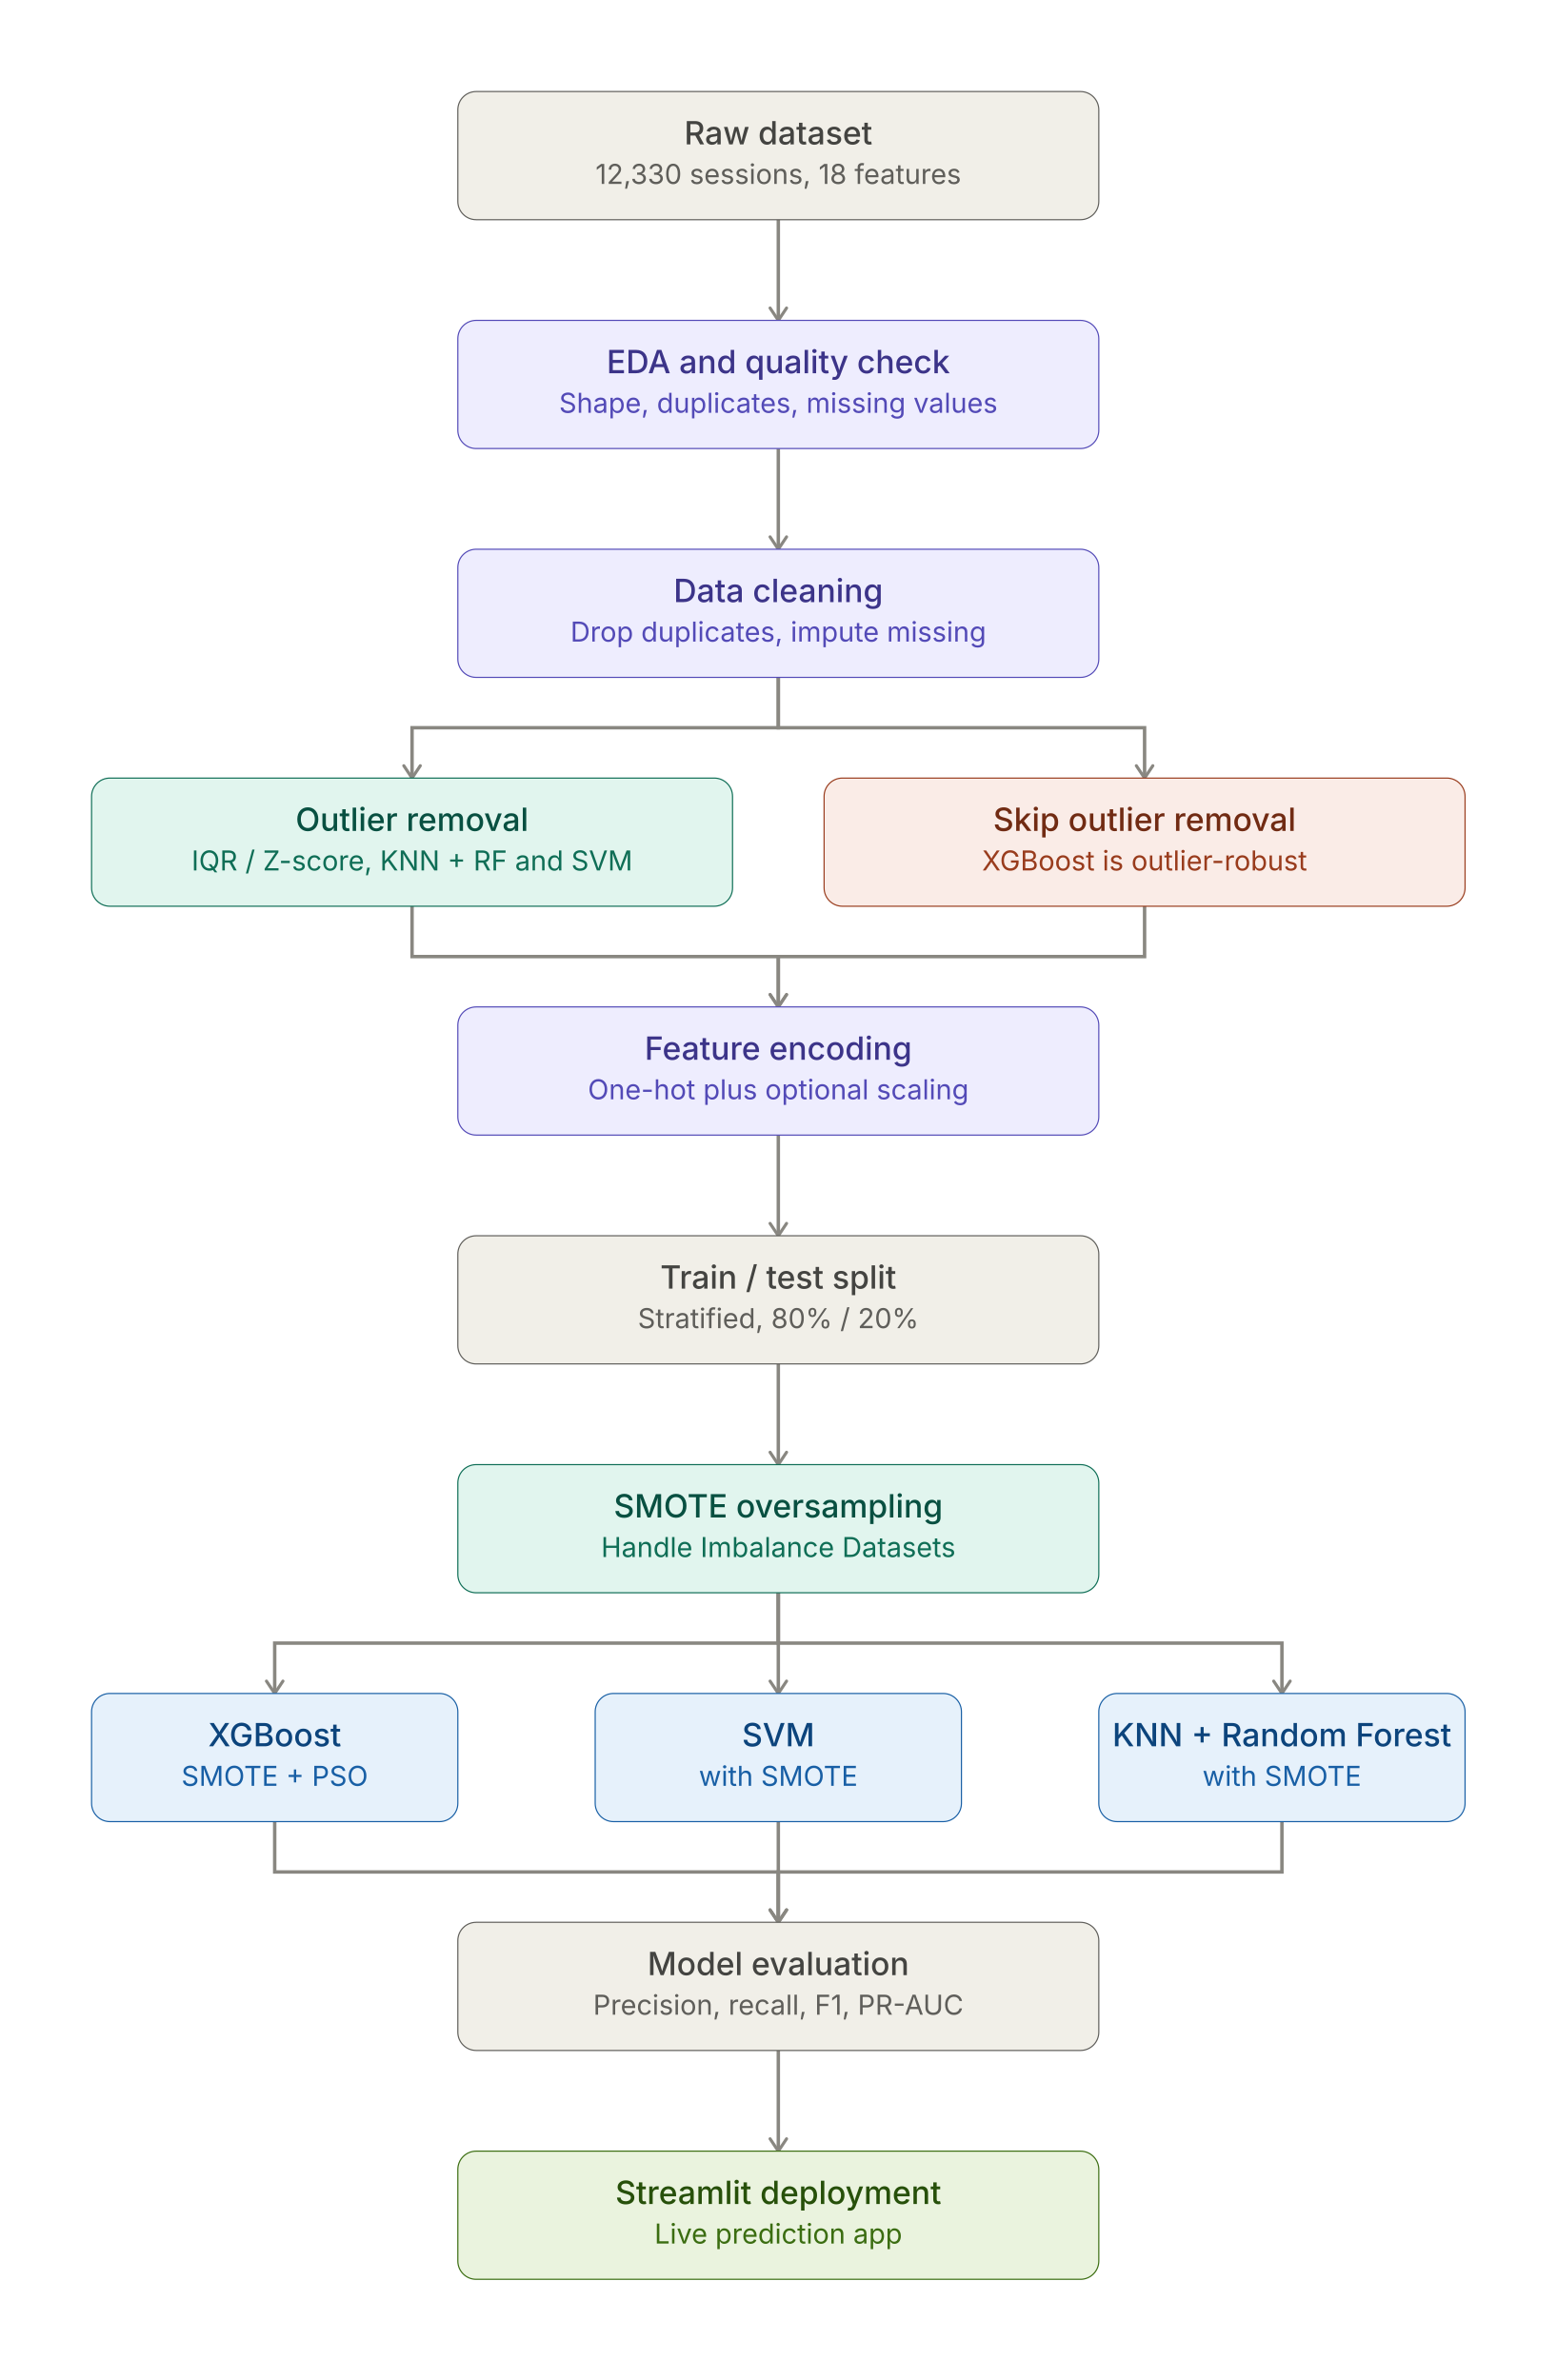
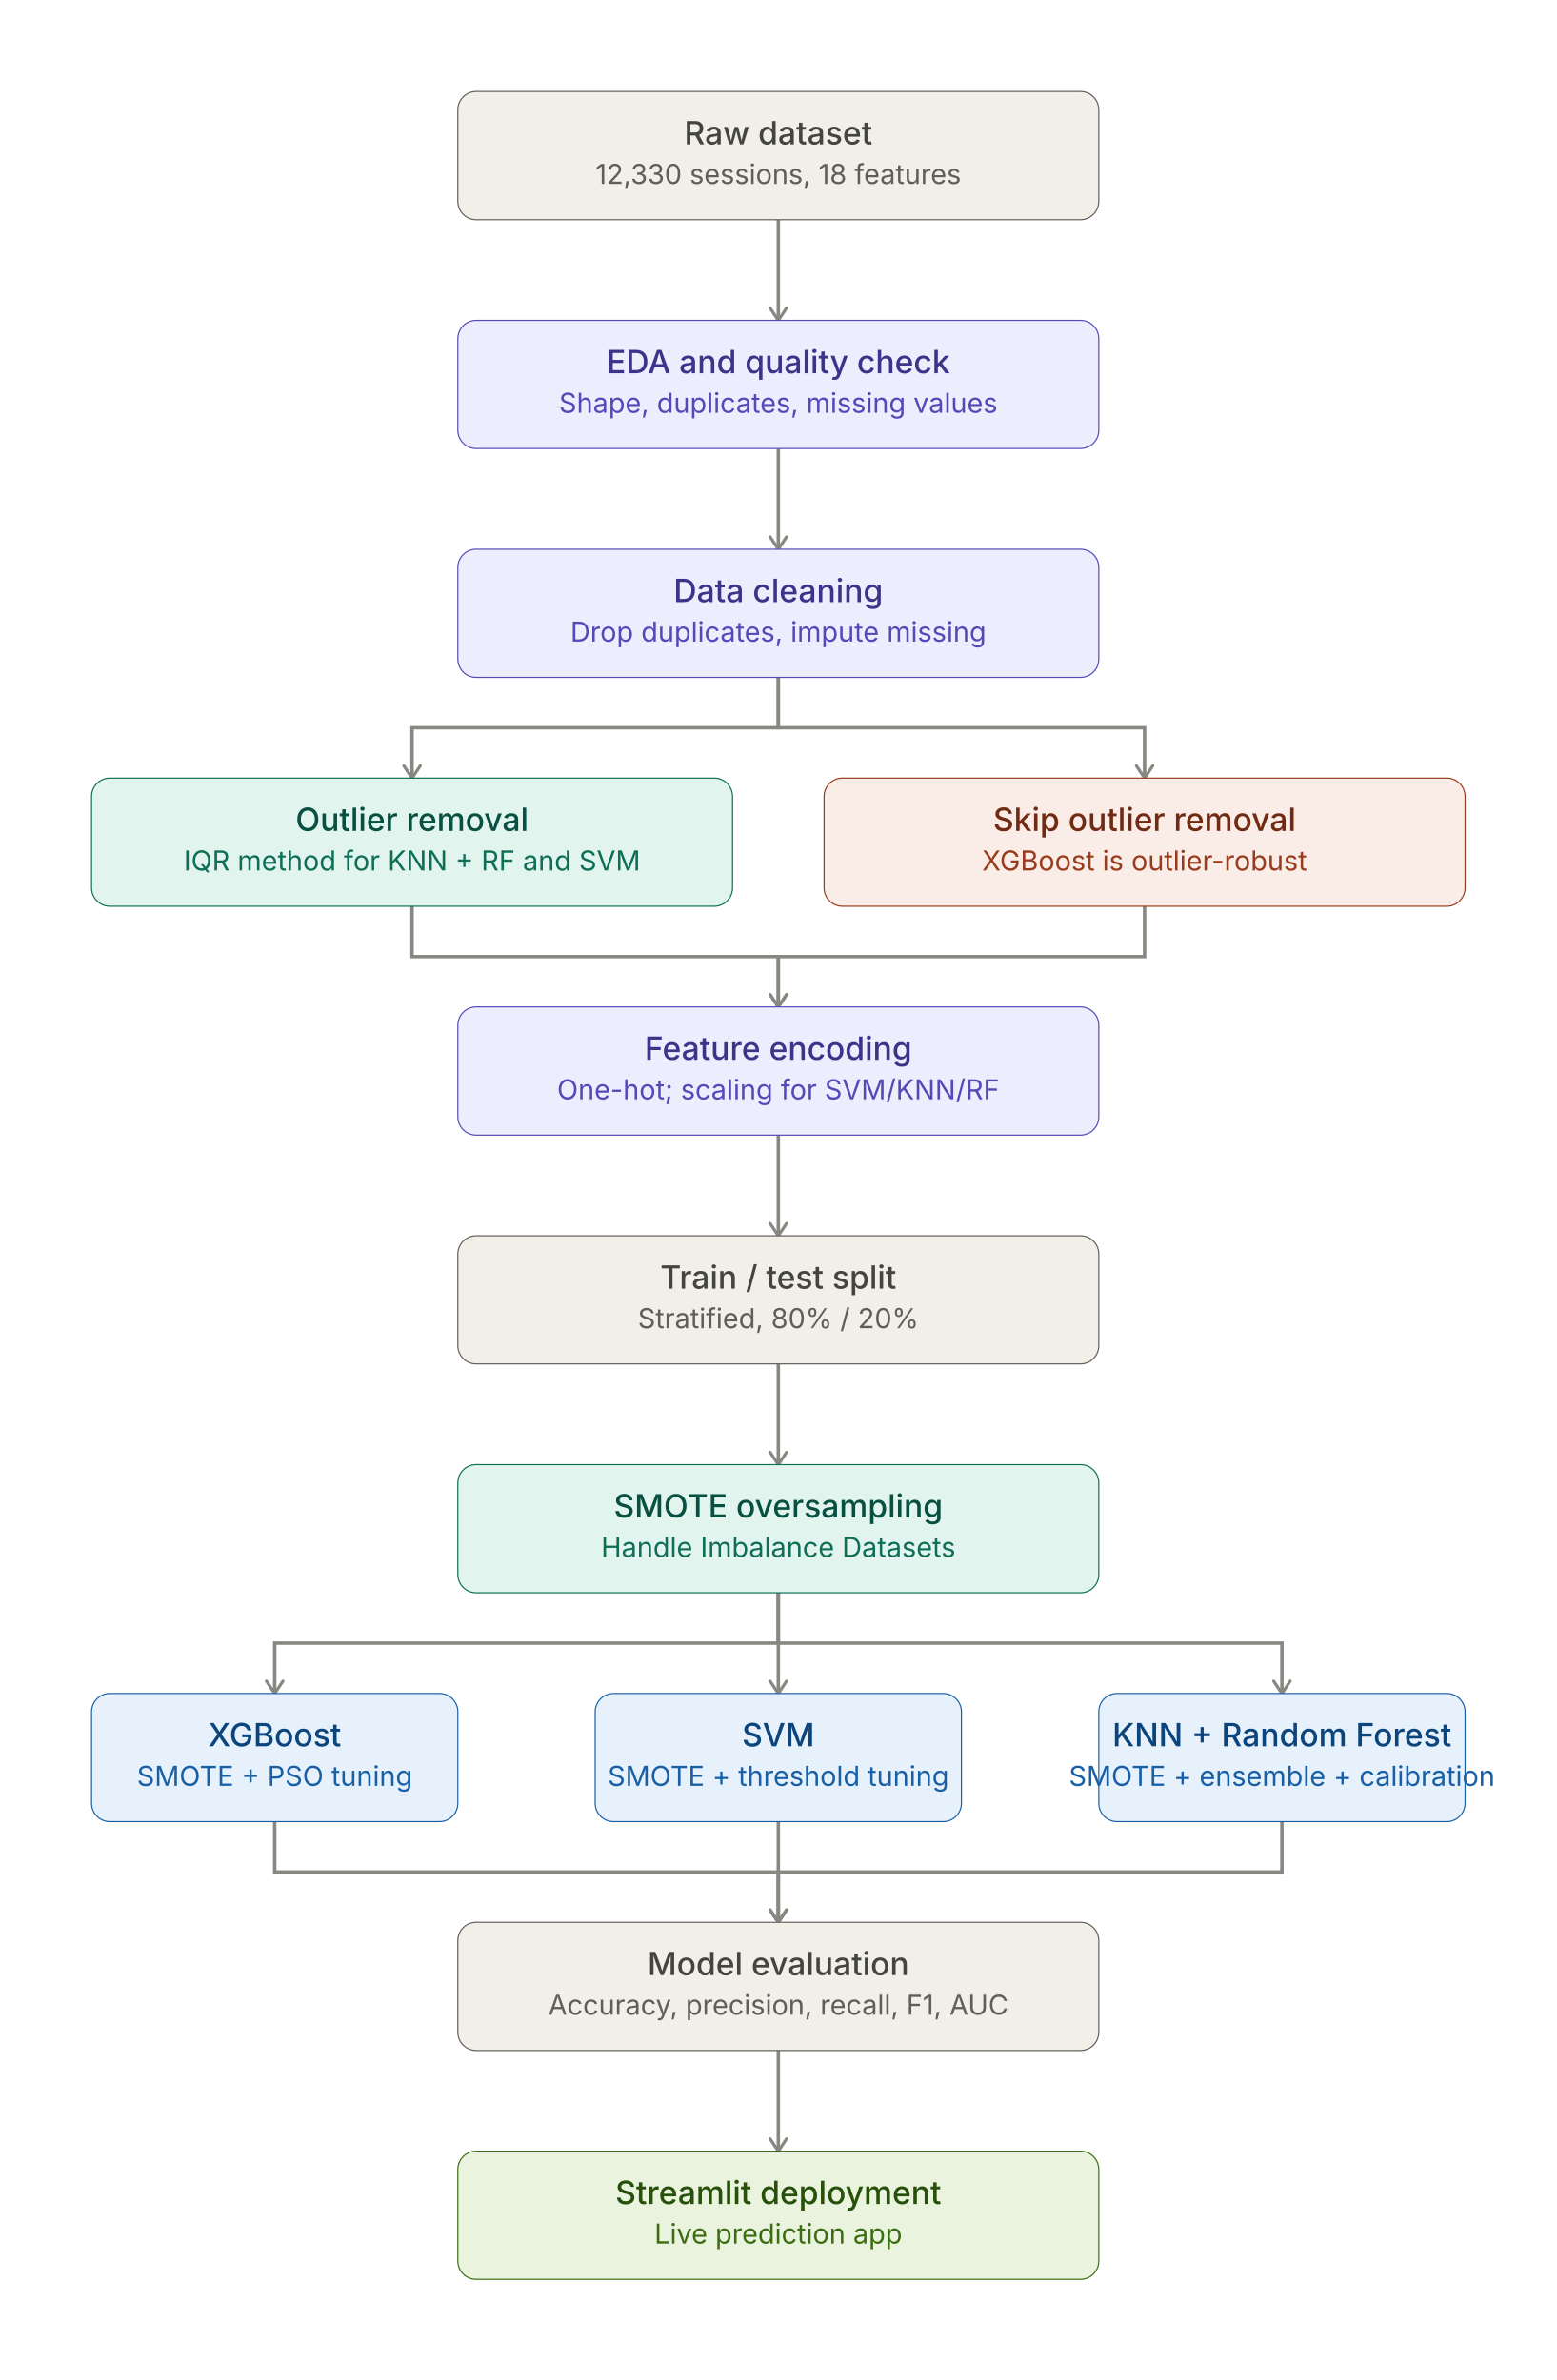
<svg xmlns="http://www.w3.org/2000/svg" width="100%" viewBox="0 0 680 1040" role="img" style="">
  <defs>
    <marker id="arrow" viewBox="0 0 10 10" refX="8" refY="5" markerWidth="6" markerHeight="6" orient="auto-start-reverse">
      <path d="M2 1L8 5L2 9" fill="none" stroke="context-stroke" stroke-width="1.5" stroke-linecap="round" stroke-linejoin="round" />
    </marker>
  </defs>
  <path d="M340,96 L340,140" fill="none" marker-end="url(#arrow)" style="fill:none;stroke:rgb(137, 135, 129);color:rgb(11, 11, 11);stroke-width:1.5px;stroke-linecap:butt;stroke-linejoin:miter;opacity:1;font-family:anthropic-sans, -apple-system, BlinkMacSystemFont, &quot;Segoe UI&quot;, sans-serif;font-size:16px;font-weight:400;text-anchor:start;dominant-baseline:auto" />
  <path d="M340,196 L340,240" fill="none" marker-end="url(#arrow)" style="fill:none;stroke:rgb(137, 135, 129);color:rgb(11, 11, 11);stroke-width:1.5px;stroke-linecap:butt;stroke-linejoin:miter;opacity:1;font-family:anthropic-sans, -apple-system, BlinkMacSystemFont, &quot;Segoe UI&quot;, sans-serif;font-size:16px;font-weight:400;text-anchor:start;dominant-baseline:auto" />
  <path d="M340,296 L340,318 L180,318 L180,340" fill="none" marker-end="url(#arrow)" style="fill:none;stroke:rgb(137, 135, 129);color:rgb(11, 11, 11);stroke-width:1.5px;stroke-linecap:butt;stroke-linejoin:miter;opacity:1;font-family:anthropic-sans, -apple-system, BlinkMacSystemFont, &quot;Segoe UI&quot;, sans-serif;font-size:16px;font-weight:400;text-anchor:start;dominant-baseline:auto" />
  <path d="M340,296 L340,318 L500,318 L500,340" fill="none" marker-end="url(#arrow)" style="fill:none;stroke:rgb(137, 135, 129);color:rgb(11, 11, 11);stroke-width:1.5px;stroke-linecap:butt;stroke-linejoin:miter;opacity:1;font-family:anthropic-sans, -apple-system, BlinkMacSystemFont, &quot;Segoe UI&quot;, sans-serif;font-size:16px;font-weight:400;text-anchor:start;dominant-baseline:auto" />
  <path d="M180,396 L180,418 L340,418 L340,440" fill="none" marker-end="url(#arrow)" style="fill:none;stroke:rgb(137, 135, 129);color:rgb(11, 11, 11);stroke-width:1.5px;stroke-linecap:butt;stroke-linejoin:miter;opacity:1;font-family:anthropic-sans, -apple-system, BlinkMacSystemFont, &quot;Segoe UI&quot;, sans-serif;font-size:16px;font-weight:400;text-anchor:start;dominant-baseline:auto" />
  <path d="M500,396 L500,418 L340,418 L340,440" fill="none" marker-end="url(#arrow)" style="fill:none;stroke:rgb(137, 135, 129);color:rgb(11, 11, 11);stroke-width:1.5px;stroke-linecap:butt;stroke-linejoin:miter;opacity:1;font-family:anthropic-sans, -apple-system, BlinkMacSystemFont, &quot;Segoe UI&quot;, sans-serif;font-size:16px;font-weight:400;text-anchor:start;dominant-baseline:auto" />
  <path d="M340,496 L340,540" fill="none" marker-end="url(#arrow)" style="fill:none;stroke:rgb(137, 135, 129);color:rgb(11, 11, 11);stroke-width:1.5px;stroke-linecap:butt;stroke-linejoin:miter;opacity:1;font-family:anthropic-sans, -apple-system, BlinkMacSystemFont, &quot;Segoe UI&quot;, sans-serif;font-size:16px;font-weight:400;text-anchor:start;dominant-baseline:auto" />
  <path d="M340,596 L340,640" fill="none" marker-end="url(#arrow)" style="fill:none;stroke:rgb(137, 135, 129);color:rgb(11, 11, 11);stroke-width:1.5px;stroke-linecap:butt;stroke-linejoin:miter;opacity:1;font-family:anthropic-sans, -apple-system, BlinkMacSystemFont, &quot;Segoe UI&quot;, sans-serif;font-size:16px;font-weight:400;text-anchor:start;dominant-baseline:auto" />
  <path d="M340,696 L340,718 L120,718 L120,740" fill="none" marker-end="url(#arrow)" style="fill:none;stroke:rgb(137, 135, 129);color:rgb(11, 11, 11);stroke-width:1.5px;stroke-linecap:butt;stroke-linejoin:miter;opacity:1;font-family:anthropic-sans, -apple-system, BlinkMacSystemFont, &quot;Segoe UI&quot;, sans-serif;font-size:16px;font-weight:400;text-anchor:start;dominant-baseline:auto" />
  <path d="M340,696 L340,740" fill="none" marker-end="url(#arrow)" style="fill:none;stroke:rgb(137, 135, 129);color:rgb(11, 11, 11);stroke-width:1.5px;stroke-linecap:butt;stroke-linejoin:miter;opacity:1;font-family:anthropic-sans, -apple-system, BlinkMacSystemFont, &quot;Segoe UI&quot;, sans-serif;font-size:16px;font-weight:400;text-anchor:start;dominant-baseline:auto" />
  <path d="M340,696 L340,718 L560,718 L560,740" fill="none" marker-end="url(#arrow)" style="fill:none;stroke:rgb(137, 135, 129);color:rgb(11, 11, 11);stroke-width:1.5px;stroke-linecap:butt;stroke-linejoin:miter;opacity:1;font-family:anthropic-sans, -apple-system, BlinkMacSystemFont, &quot;Segoe UI&quot;, sans-serif;font-size:16px;font-weight:400;text-anchor:start;dominant-baseline:auto" />
  <path d="M120,796 L120,818 L340,818 L340,840" fill="none" marker-end="url(#arrow)" style="fill:none;stroke:rgb(137, 135, 129);color:rgb(11, 11, 11);stroke-width:1.5px;stroke-linecap:butt;stroke-linejoin:miter;opacity:1;font-family:anthropic-sans, -apple-system, BlinkMacSystemFont, &quot;Segoe UI&quot;, sans-serif;font-size:16px;font-weight:400;text-anchor:start;dominant-baseline:auto" />
  <path d="M340,796 L340,840" fill="none" marker-end="url(#arrow)" style="fill:none;stroke:rgb(137, 135, 129);color:rgb(11, 11, 11);stroke-width:1.5px;stroke-linecap:butt;stroke-linejoin:miter;opacity:1;font-family:anthropic-sans, -apple-system, BlinkMacSystemFont, &quot;Segoe UI&quot;, sans-serif;font-size:16px;font-weight:400;text-anchor:start;dominant-baseline:auto" />
  <path d="M560,796 L560,818 L340,818 L340,840" fill="none" marker-end="url(#arrow)" style="fill:none;stroke:rgb(137, 135, 129);color:rgb(11, 11, 11);stroke-width:1.5px;stroke-linecap:butt;stroke-linejoin:miter;opacity:1;font-family:anthropic-sans, -apple-system, BlinkMacSystemFont, &quot;Segoe UI&quot;, sans-serif;font-size:16px;font-weight:400;text-anchor:start;dominant-baseline:auto" />
  <path d="M340,896 L340,940" fill="none" marker-end="url(#arrow)" style="fill:none;stroke:rgb(137, 135, 129);color:rgb(11, 11, 11);stroke-width:1.5px;stroke-linecap:butt;stroke-linejoin:miter;opacity:1;font-family:anthropic-sans, -apple-system, BlinkMacSystemFont, &quot;Segoe UI&quot;, sans-serif;font-size:16px;font-weight:400;text-anchor:start;dominant-baseline:auto" />
  <g style="fill:rgb(0, 0, 0);stroke:none;color:rgb(11, 11, 11);stroke-width:1px;stroke-linecap:butt;stroke-linejoin:miter;opacity:1;font-family:anthropic-sans, -apple-system, BlinkMacSystemFont, &quot;Segoe UI&quot;, sans-serif;font-size:16px;font-weight:400;text-anchor:start;dominant-baseline:auto">
    <rect x="200" y="40" width="280" height="56" rx="8" stroke-width="0.5" style="fill:rgb(241, 239, 232);stroke:rgb(95, 94, 90);color:rgb(11, 11, 11);stroke-width:0.5px;stroke-linecap:butt;stroke-linejoin:miter;opacity:1;font-family:anthropic-sans, -apple-system, BlinkMacSystemFont, &quot;Segoe UI&quot;, sans-serif;font-size:16px;font-weight:400;text-anchor:start;dominant-baseline:auto" />
    <text x="340" y="58" text-anchor="middle" dominant-baseline="central" style="fill:rgb(68, 68, 65);stroke:none;color:rgb(11, 11, 11);stroke-width:1px;stroke-linecap:butt;stroke-linejoin:miter;opacity:1;font-family:anthropic-sans, -apple-system, BlinkMacSystemFont, &quot;Segoe UI&quot;, sans-serif;font-size:14px;font-weight:500;text-anchor:middle;dominant-baseline:central">Raw dataset</text>
    <text x="340" y="76" text-anchor="middle" dominant-baseline="central" style="fill:rgb(95, 94, 90);stroke:none;color:rgb(11, 11, 11);stroke-width:1px;stroke-linecap:butt;stroke-linejoin:miter;opacity:1;font-family:anthropic-sans, -apple-system, BlinkMacSystemFont, &quot;Segoe UI&quot;, sans-serif;font-size:12px;font-weight:400;text-anchor:middle;dominant-baseline:central">12,330 sessions, 18 features</text>
  </g>
  <g style="fill:rgb(0, 0, 0);stroke:none;color:rgb(11, 11, 11);stroke-width:1px;stroke-linecap:butt;stroke-linejoin:miter;opacity:1;font-family:anthropic-sans, -apple-system, BlinkMacSystemFont, &quot;Segoe UI&quot;, sans-serif;font-size:16px;font-weight:400;text-anchor:start;dominant-baseline:auto">
    <rect x="200" y="140" width="280" height="56" rx="8" stroke-width="0.5" style="fill:rgb(238, 237, 254);stroke:rgb(83, 74, 183);color:rgb(11, 11, 11);stroke-width:0.5px;stroke-linecap:butt;stroke-linejoin:miter;opacity:1;font-family:anthropic-sans, -apple-system, BlinkMacSystemFont, &quot;Segoe UI&quot;, sans-serif;font-size:16px;font-weight:400;text-anchor:start;dominant-baseline:auto" />
    <text x="340" y="158" text-anchor="middle" dominant-baseline="central" style="fill:rgb(60, 52, 137);stroke:none;color:rgb(11, 11, 11);stroke-width:1px;stroke-linecap:butt;stroke-linejoin:miter;opacity:1;font-family:anthropic-sans, -apple-system, BlinkMacSystemFont, &quot;Segoe UI&quot;, sans-serif;font-size:14px;font-weight:500;text-anchor:middle;dominant-baseline:central">EDA and quality check</text>
    <text x="340" y="176" text-anchor="middle" dominant-baseline="central" style="fill:rgb(83, 74, 183);stroke:none;color:rgb(11, 11, 11);stroke-width:1px;stroke-linecap:butt;stroke-linejoin:miter;opacity:1;font-family:anthropic-sans, -apple-system, BlinkMacSystemFont, &quot;Segoe UI&quot;, sans-serif;font-size:12px;font-weight:400;text-anchor:middle;dominant-baseline:central">Shape, duplicates, missing values</text>
  </g>
  <g style="fill:rgb(0, 0, 0);stroke:none;color:rgb(11, 11, 11);stroke-width:1px;stroke-linecap:butt;stroke-linejoin:miter;opacity:1;font-family:anthropic-sans, -apple-system, BlinkMacSystemFont, &quot;Segoe UI&quot;, sans-serif;font-size:16px;font-weight:400;text-anchor:start;dominant-baseline:auto">
    <rect x="200" y="240" width="280" height="56" rx="8" stroke-width="0.5" style="fill:rgb(238, 237, 254);stroke:rgb(83, 74, 183);color:rgb(11, 11, 11);stroke-width:0.5px;stroke-linecap:butt;stroke-linejoin:miter;opacity:1;font-family:anthropic-sans, -apple-system, BlinkMacSystemFont, &quot;Segoe UI&quot;, sans-serif;font-size:16px;font-weight:400;text-anchor:start;dominant-baseline:auto" />
    <text x="340" y="258" text-anchor="middle" dominant-baseline="central" style="fill:rgb(60, 52, 137);stroke:none;color:rgb(11, 11, 11);stroke-width:1px;stroke-linecap:butt;stroke-linejoin:miter;opacity:1;font-family:anthropic-sans, -apple-system, BlinkMacSystemFont, &quot;Segoe UI&quot;, sans-serif;font-size:14px;font-weight:500;text-anchor:middle;dominant-baseline:central">Data cleaning</text>
    <text x="340" y="276" text-anchor="middle" dominant-baseline="central" style="fill:rgb(83, 74, 183);stroke:none;color:rgb(11, 11, 11);stroke-width:1px;stroke-linecap:butt;stroke-linejoin:miter;opacity:1;font-family:anthropic-sans, -apple-system, BlinkMacSystemFont, &quot;Segoe UI&quot;, sans-serif;font-size:12px;font-weight:400;text-anchor:middle;dominant-baseline:central">Drop duplicates, impute missing</text>
  </g>
  <g style="fill:rgb(0, 0, 0);stroke:none;color:rgb(11, 11, 11);stroke-width:1px;stroke-linecap:butt;stroke-linejoin:miter;opacity:1;font-family:anthropic-sans, -apple-system, BlinkMacSystemFont, &quot;Segoe UI&quot;, sans-serif;font-size:16px;font-weight:400;text-anchor:start;dominant-baseline:auto">
    <rect x="40" y="340" width="280" height="56" rx="8" stroke-width="0.5" style="fill:rgb(225, 245, 238);stroke:rgb(15, 110, 86);color:rgb(11, 11, 11);stroke-width:0.5px;stroke-linecap:butt;stroke-linejoin:miter;opacity:1;font-family:anthropic-sans, -apple-system, BlinkMacSystemFont, &quot;Segoe UI&quot;, sans-serif;font-size:16px;font-weight:400;text-anchor:start;dominant-baseline:auto" />
    <text x="180" y="358" text-anchor="middle" dominant-baseline="central" style="fill:rgb(8, 80, 65);stroke:none;color:rgb(11, 11, 11);stroke-width:1px;stroke-linecap:butt;stroke-linejoin:miter;opacity:1;font-family:anthropic-sans, -apple-system, BlinkMacSystemFont, &quot;Segoe UI&quot;, sans-serif;font-size:14px;font-weight:500;text-anchor:middle;dominant-baseline:central">Outlier removal</text>
-     <text x="180" y="376" text-anchor="middle" dominant-baseline="central" style="fill:rgb(15, 110, 86);stroke:none;color:rgb(11, 11, 11);stroke-width:1px;stroke-linecap:butt;stroke-linejoin:miter;opacity:1;font-family:anthropic-sans, -apple-system, BlinkMacSystemFont, &quot;Segoe UI&quot;, sans-serif;font-size:12px;font-weight:400;text-anchor:middle;dominant-baseline:central">IQR / Z-score, KNN + RF and SVM</text>
+     <text x="180" y="376" text-anchor="middle" dominant-baseline="central" style="fill:rgb(15, 110, 86);stroke:none;color:rgb(11, 11, 11);stroke-width:1px;stroke-linecap:butt;stroke-linejoin:miter;opacity:1;font-family:anthropic-sans, -apple-system, BlinkMacSystemFont, &quot;Segoe UI&quot;, sans-serif;font-size:12px;font-weight:400;text-anchor:middle;dominant-baseline:central">IQR method for KNN + RF and SVM</text>
  </g>
  <g style="fill:rgb(0, 0, 0);stroke:none;color:rgb(11, 11, 11);stroke-width:1px;stroke-linecap:butt;stroke-linejoin:miter;opacity:1;font-family:anthropic-sans, -apple-system, BlinkMacSystemFont, &quot;Segoe UI&quot;, sans-serif;font-size:16px;font-weight:400;text-anchor:start;dominant-baseline:auto">
    <rect x="360" y="340" width="280" height="56" rx="8" stroke-width="0.5" style="fill:rgb(250, 236, 231);stroke:rgb(153, 60, 29);color:rgb(11, 11, 11);stroke-width:0.5px;stroke-linecap:butt;stroke-linejoin:miter;opacity:1;font-family:anthropic-sans, -apple-system, BlinkMacSystemFont, &quot;Segoe UI&quot;, sans-serif;font-size:16px;font-weight:400;text-anchor:start;dominant-baseline:auto" />
    <text x="500" y="358" text-anchor="middle" dominant-baseline="central" style="fill:rgb(113, 43, 19);stroke:none;color:rgb(11, 11, 11);stroke-width:1px;stroke-linecap:butt;stroke-linejoin:miter;opacity:1;font-family:anthropic-sans, -apple-system, BlinkMacSystemFont, &quot;Segoe UI&quot;, sans-serif;font-size:14px;font-weight:500;text-anchor:middle;dominant-baseline:central">Skip outlier removal</text>
    <text x="500" y="376" text-anchor="middle" dominant-baseline="central" style="fill:rgb(153, 60, 29);stroke:none;color:rgb(11, 11, 11);stroke-width:1px;stroke-linecap:butt;stroke-linejoin:miter;opacity:1;font-family:anthropic-sans, -apple-system, BlinkMacSystemFont, &quot;Segoe UI&quot;, sans-serif;font-size:12px;font-weight:400;text-anchor:middle;dominant-baseline:central">XGBoost is outlier-robust</text>
  </g>
  <g style="fill:rgb(0, 0, 0);stroke:none;color:rgb(11, 11, 11);stroke-width:1px;stroke-linecap:butt;stroke-linejoin:miter;opacity:1;font-family:anthropic-sans, -apple-system, BlinkMacSystemFont, &quot;Segoe UI&quot;, sans-serif;font-size:16px;font-weight:400;text-anchor:start;dominant-baseline:auto">
    <rect x="200" y="440" width="280" height="56" rx="8" stroke-width="0.5" style="fill:rgb(238, 237, 254);stroke:rgb(83, 74, 183);color:rgb(11, 11, 11);stroke-width:0.5px;stroke-linecap:butt;stroke-linejoin:miter;opacity:1;font-family:anthropic-sans, -apple-system, BlinkMacSystemFont, &quot;Segoe UI&quot;, sans-serif;font-size:16px;font-weight:400;text-anchor:start;dominant-baseline:auto" />
    <text x="340" y="458" text-anchor="middle" dominant-baseline="central" style="fill:rgb(60, 52, 137);stroke:none;color:rgb(11, 11, 11);stroke-width:1px;stroke-linecap:butt;stroke-linejoin:miter;opacity:1;font-family:anthropic-sans, -apple-system, BlinkMacSystemFont, &quot;Segoe UI&quot;, sans-serif;font-size:14px;font-weight:500;text-anchor:middle;dominant-baseline:central">Feature encoding</text>
-     <text x="340" y="476" text-anchor="middle" dominant-baseline="central" style="fill:rgb(83, 74, 183);stroke:none;color:rgb(11, 11, 11);stroke-width:1px;stroke-linecap:butt;stroke-linejoin:miter;opacity:1;font-family:anthropic-sans, -apple-system, BlinkMacSystemFont, &quot;Segoe UI&quot;, sans-serif;font-size:12px;font-weight:400;text-anchor:middle;dominant-baseline:central">One-hot plus optional scaling</text>
+     <text x="340" y="476" text-anchor="middle" dominant-baseline="central" style="fill:rgb(83, 74, 183);stroke:none;color:rgb(11, 11, 11);stroke-width:1px;stroke-linecap:butt;stroke-linejoin:miter;opacity:1;font-family:anthropic-sans, -apple-system, BlinkMacSystemFont, &quot;Segoe UI&quot;, sans-serif;font-size:12px;font-weight:400;text-anchor:middle;dominant-baseline:central">One-hot; scaling for SVM/KNN/RF</text>
  </g>
  <g style="fill:rgb(0, 0, 0);stroke:none;color:rgb(11, 11, 11);stroke-width:1px;stroke-linecap:butt;stroke-linejoin:miter;opacity:1;font-family:anthropic-sans, -apple-system, BlinkMacSystemFont, &quot;Segoe UI&quot;, sans-serif;font-size:16px;font-weight:400;text-anchor:start;dominant-baseline:auto">
    <rect x="200" y="540" width="280" height="56" rx="8" stroke-width="0.5" style="fill:rgb(241, 239, 232);stroke:rgb(95, 94, 90);color:rgb(11, 11, 11);stroke-width:0.5px;stroke-linecap:butt;stroke-linejoin:miter;opacity:1;font-family:anthropic-sans, -apple-system, BlinkMacSystemFont, &quot;Segoe UI&quot;, sans-serif;font-size:16px;font-weight:400;text-anchor:start;dominant-baseline:auto" />
    <text x="340" y="558" text-anchor="middle" dominant-baseline="central" style="fill:rgb(68, 68, 65);stroke:none;color:rgb(11, 11, 11);stroke-width:1px;stroke-linecap:butt;stroke-linejoin:miter;opacity:1;font-family:anthropic-sans, -apple-system, BlinkMacSystemFont, &quot;Segoe UI&quot;, sans-serif;font-size:14px;font-weight:500;text-anchor:middle;dominant-baseline:central">Train / test split</text>
    <text x="340" y="576" text-anchor="middle" dominant-baseline="central" style="fill:rgb(95, 94, 90);stroke:none;color:rgb(11, 11, 11);stroke-width:1px;stroke-linecap:butt;stroke-linejoin:miter;opacity:1;font-family:anthropic-sans, -apple-system, BlinkMacSystemFont, &quot;Segoe UI&quot;, sans-serif;font-size:12px;font-weight:400;text-anchor:middle;dominant-baseline:central">Stratified, 80% / 20%</text>
  </g>
  <g style="fill:rgb(0, 0, 0);stroke:none;color:rgb(11, 11, 11);stroke-width:1px;stroke-linecap:butt;stroke-linejoin:miter;opacity:1;font-family:anthropic-sans, -apple-system, BlinkMacSystemFont, &quot;Segoe UI&quot;, sans-serif;font-size:16px;font-weight:400;text-anchor:start;dominant-baseline:auto">
    <rect x="200" y="640" width="280" height="56" rx="8" stroke-width="0.5" style="fill:rgb(225, 245, 238);stroke:rgb(15, 110, 86);color:rgb(11, 11, 11);stroke-width:0.5px;stroke-linecap:butt;stroke-linejoin:miter;opacity:1;font-family:anthropic-sans, -apple-system, BlinkMacSystemFont, &quot;Segoe UI&quot;, sans-serif;font-size:16px;font-weight:400;text-anchor:start;dominant-baseline:auto" />
    <text x="340" y="658" text-anchor="middle" dominant-baseline="central" style="fill:rgb(8, 80, 65);stroke:none;color:rgb(11, 11, 11);stroke-width:1px;stroke-linecap:butt;stroke-linejoin:miter;opacity:1;font-family:anthropic-sans, -apple-system, BlinkMacSystemFont, &quot;Segoe UI&quot;, sans-serif;font-size:14px;font-weight:500;text-anchor:middle;dominant-baseline:central">SMOTE oversampling</text>
    <text x="340" y="676" text-anchor="middle" dominant-baseline="central" style="fill:rgb(15, 110, 86);stroke:none;color:rgb(11, 11, 11);stroke-width:1px;stroke-linecap:butt;stroke-linejoin:miter;opacity:1;font-family:anthropic-sans, -apple-system, BlinkMacSystemFont, &quot;Segoe UI&quot;, sans-serif;font-size:12px;font-weight:400;text-anchor:middle;dominant-baseline:central">Handle Imbalance Datasets</text>
  </g>
  <g style="fill:rgb(0, 0, 0);stroke:none;color:rgb(11, 11, 11);stroke-width:1px;stroke-linecap:butt;stroke-linejoin:miter;opacity:1;font-family:anthropic-sans, -apple-system, BlinkMacSystemFont, &quot;Segoe UI&quot;, sans-serif;font-size:16px;font-weight:400;text-anchor:start;dominant-baseline:auto">
    <rect x="40" y="740" width="160" height="56" rx="8" stroke-width="0.5" style="fill:rgb(230, 241, 251);stroke:rgb(24, 95, 165);color:rgb(11, 11, 11);stroke-width:0.5px;stroke-linecap:butt;stroke-linejoin:miter;opacity:1;font-family:anthropic-sans, -apple-system, BlinkMacSystemFont, &quot;Segoe UI&quot;, sans-serif;font-size:16px;font-weight:400;text-anchor:start;dominant-baseline:auto" />
    <text x="120" y="758" text-anchor="middle" dominant-baseline="central" style="fill:rgb(12, 68, 124);stroke:none;color:rgb(11, 11, 11);stroke-width:1px;stroke-linecap:butt;stroke-linejoin:miter;opacity:1;font-family:anthropic-sans, -apple-system, BlinkMacSystemFont, &quot;Segoe UI&quot;, sans-serif;font-size:14px;font-weight:500;text-anchor:middle;dominant-baseline:central">XGBoost</text>
-     <text x="120" y="776" text-anchor="middle" dominant-baseline="central" style="fill:rgb(24, 95, 165);stroke:none;color:rgb(11, 11, 11);stroke-width:1px;stroke-linecap:butt;stroke-linejoin:miter;opacity:1;font-family:anthropic-sans, -apple-system, BlinkMacSystemFont, &quot;Segoe UI&quot;, sans-serif;font-size:12px;font-weight:400;text-anchor:middle;dominant-baseline:central">SMOTE + PSO</text>
+     <text x="120" y="776" text-anchor="middle" dominant-baseline="central" style="fill:rgb(24, 95, 165);stroke:none;color:rgb(11, 11, 11);stroke-width:1px;stroke-linecap:butt;stroke-linejoin:miter;opacity:1;font-family:anthropic-sans, -apple-system, BlinkMacSystemFont, &quot;Segoe UI&quot;, sans-serif;font-size:12px;font-weight:400;text-anchor:middle;dominant-baseline:central">SMOTE + PSO tuning</text>
  </g>
  <g style="fill:rgb(0, 0, 0);stroke:none;color:rgb(11, 11, 11);stroke-width:1px;stroke-linecap:butt;stroke-linejoin:miter;opacity:1;font-family:anthropic-sans, -apple-system, BlinkMacSystemFont, &quot;Segoe UI&quot;, sans-serif;font-size:16px;font-weight:400;text-anchor:start;dominant-baseline:auto">
    <rect x="260" y="740" width="160" height="56" rx="8" stroke-width="0.5" style="fill:rgb(230, 241, 251);stroke:rgb(24, 95, 165);color:rgb(11, 11, 11);stroke-width:0.5px;stroke-linecap:butt;stroke-linejoin:miter;opacity:1;font-family:anthropic-sans, -apple-system, BlinkMacSystemFont, &quot;Segoe UI&quot;, sans-serif;font-size:16px;font-weight:400;text-anchor:start;dominant-baseline:auto" />
    <text x="340" y="758" text-anchor="middle" dominant-baseline="central" style="fill:rgb(12, 68, 124);stroke:none;color:rgb(11, 11, 11);stroke-width:1px;stroke-linecap:butt;stroke-linejoin:miter;opacity:1;font-family:anthropic-sans, -apple-system, BlinkMacSystemFont, &quot;Segoe UI&quot;, sans-serif;font-size:14px;font-weight:500;text-anchor:middle;dominant-baseline:central">SVM</text>
-     <text x="340" y="776" text-anchor="middle" dominant-baseline="central" style="fill:rgb(24, 95, 165);stroke:none;color:rgb(11, 11, 11);stroke-width:1px;stroke-linecap:butt;stroke-linejoin:miter;opacity:1;font-family:anthropic-sans, -apple-system, BlinkMacSystemFont, &quot;Segoe UI&quot;, sans-serif;font-size:12px;font-weight:400;text-anchor:middle;dominant-baseline:central">with SMOTE</text>
+     <text x="340" y="776" text-anchor="middle" dominant-baseline="central" style="fill:rgb(24, 95, 165);stroke:none;color:rgb(11, 11, 11);stroke-width:1px;stroke-linecap:butt;stroke-linejoin:miter;opacity:1;font-family:anthropic-sans, -apple-system, BlinkMacSystemFont, &quot;Segoe UI&quot;, sans-serif;font-size:12px;font-weight:400;text-anchor:middle;dominant-baseline:central">SMOTE + threshold tuning</text>
  </g>
  <g style="fill:rgb(0, 0, 0);stroke:none;color:rgb(11, 11, 11);stroke-width:1px;stroke-linecap:butt;stroke-linejoin:miter;opacity:1;font-family:anthropic-sans, -apple-system, BlinkMacSystemFont, &quot;Segoe UI&quot;, sans-serif;font-size:16px;font-weight:400;text-anchor:start;dominant-baseline:auto">
    <rect x="480" y="740" width="160" height="56" rx="8" stroke-width="0.5" style="fill:rgb(230, 241, 251);stroke:rgb(24, 95, 165);color:rgb(11, 11, 11);stroke-width:0.5px;stroke-linecap:butt;stroke-linejoin:miter;opacity:1;font-family:anthropic-sans, -apple-system, BlinkMacSystemFont, &quot;Segoe UI&quot;, sans-serif;font-size:16px;font-weight:400;text-anchor:start;dominant-baseline:auto" />
    <text x="560" y="758" text-anchor="middle" dominant-baseline="central" style="fill:rgb(12, 68, 124);stroke:none;color:rgb(11, 11, 11);stroke-width:1px;stroke-linecap:butt;stroke-linejoin:miter;opacity:1;font-family:anthropic-sans, -apple-system, BlinkMacSystemFont, &quot;Segoe UI&quot;, sans-serif;font-size:14px;font-weight:500;text-anchor:middle;dominant-baseline:central">KNN + Random Forest</text>
-     <text x="560" y="776" text-anchor="middle" dominant-baseline="central" style="fill:rgb(24, 95, 165);stroke:none;color:rgb(11, 11, 11);stroke-width:1px;stroke-linecap:butt;stroke-linejoin:miter;opacity:1;font-family:anthropic-sans, -apple-system, BlinkMacSystemFont, &quot;Segoe UI&quot;, sans-serif;font-size:12px;font-weight:400;text-anchor:middle;dominant-baseline:central">with SMOTE</text>
+     <text x="560" y="776" text-anchor="middle" dominant-baseline="central" style="fill:rgb(24, 95, 165);stroke:none;color:rgb(11, 11, 11);stroke-width:1px;stroke-linecap:butt;stroke-linejoin:miter;opacity:1;font-family:anthropic-sans, -apple-system, BlinkMacSystemFont, &quot;Segoe UI&quot;, sans-serif;font-size:12px;font-weight:400;text-anchor:middle;dominant-baseline:central">SMOTE + ensemble + calibration</text>
  </g>
  <g style="fill:rgb(0, 0, 0);stroke:none;color:rgb(11, 11, 11);stroke-width:1px;stroke-linecap:butt;stroke-linejoin:miter;opacity:1;font-family:anthropic-sans, -apple-system, BlinkMacSystemFont, &quot;Segoe UI&quot;, sans-serif;font-size:16px;font-weight:400;text-anchor:start;dominant-baseline:auto">
    <rect x="200" y="840" width="280" height="56" rx="8" stroke-width="0.5" style="fill:rgb(241, 239, 232);stroke:rgb(95, 94, 90);color:rgb(11, 11, 11);stroke-width:0.5px;stroke-linecap:butt;stroke-linejoin:miter;opacity:1;font-family:anthropic-sans, -apple-system, BlinkMacSystemFont, &quot;Segoe UI&quot;, sans-serif;font-size:16px;font-weight:400;text-anchor:start;dominant-baseline:auto" />
    <text x="340" y="858" text-anchor="middle" dominant-baseline="central" style="fill:rgb(68, 68, 65);stroke:none;color:rgb(11, 11, 11);stroke-width:1px;stroke-linecap:butt;stroke-linejoin:miter;opacity:1;font-family:anthropic-sans, -apple-system, BlinkMacSystemFont, &quot;Segoe UI&quot;, sans-serif;font-size:14px;font-weight:500;text-anchor:middle;dominant-baseline:central">Model evaluation</text>
-     <text x="340" y="876" text-anchor="middle" dominant-baseline="central" style="fill:rgb(95, 94, 90);stroke:none;color:rgb(11, 11, 11);stroke-width:1px;stroke-linecap:butt;stroke-linejoin:miter;opacity:1;font-family:anthropic-sans, -apple-system, BlinkMacSystemFont, &quot;Segoe UI&quot;, sans-serif;font-size:12px;font-weight:400;text-anchor:middle;dominant-baseline:central">Precision, recall, F1, PR-AUC</text>
+     <text x="340" y="876" text-anchor="middle" dominant-baseline="central" style="fill:rgb(95, 94, 90);stroke:none;color:rgb(11, 11, 11);stroke-width:1px;stroke-linecap:butt;stroke-linejoin:miter;opacity:1;font-family:anthropic-sans, -apple-system, BlinkMacSystemFont, &quot;Segoe UI&quot;, sans-serif;font-size:12px;font-weight:400;text-anchor:middle;dominant-baseline:central">Accuracy, precision, recall, F1, AUC</text>
  </g>
  <g style="fill:rgb(0, 0, 0);stroke:none;color:rgb(11, 11, 11);stroke-width:1px;stroke-linecap:butt;stroke-linejoin:miter;opacity:1;font-family:anthropic-sans, -apple-system, BlinkMacSystemFont, &quot;Segoe UI&quot;, sans-serif;font-size:16px;font-weight:400;text-anchor:start;dominant-baseline:auto">
    <rect x="200" y="940" width="280" height="56" rx="8" stroke-width="0.5" style="fill:rgb(234, 243, 222);stroke:rgb(59, 109, 17);color:rgb(11, 11, 11);stroke-width:0.5px;stroke-linecap:butt;stroke-linejoin:miter;opacity:1;font-family:anthropic-sans, -apple-system, BlinkMacSystemFont, &quot;Segoe UI&quot;, sans-serif;font-size:16px;font-weight:400;text-anchor:start;dominant-baseline:auto" />
    <text x="340" y="958" text-anchor="middle" dominant-baseline="central" style="fill:rgb(39, 80, 10);stroke:none;color:rgb(11, 11, 11);stroke-width:1px;stroke-linecap:butt;stroke-linejoin:miter;opacity:1;font-family:anthropic-sans, -apple-system, BlinkMacSystemFont, &quot;Segoe UI&quot;, sans-serif;font-size:14px;font-weight:500;text-anchor:middle;dominant-baseline:central">Streamlit deployment</text>
    <text x="340" y="976" text-anchor="middle" dominant-baseline="central" style="fill:rgb(59, 109, 17);stroke:none;color:rgb(11, 11, 11);stroke-width:1px;stroke-linecap:butt;stroke-linejoin:miter;opacity:1;font-family:anthropic-sans, -apple-system, BlinkMacSystemFont, &quot;Segoe UI&quot;, sans-serif;font-size:12px;font-weight:400;text-anchor:middle;dominant-baseline:central">Live prediction app</text>
  </g>
</svg>
